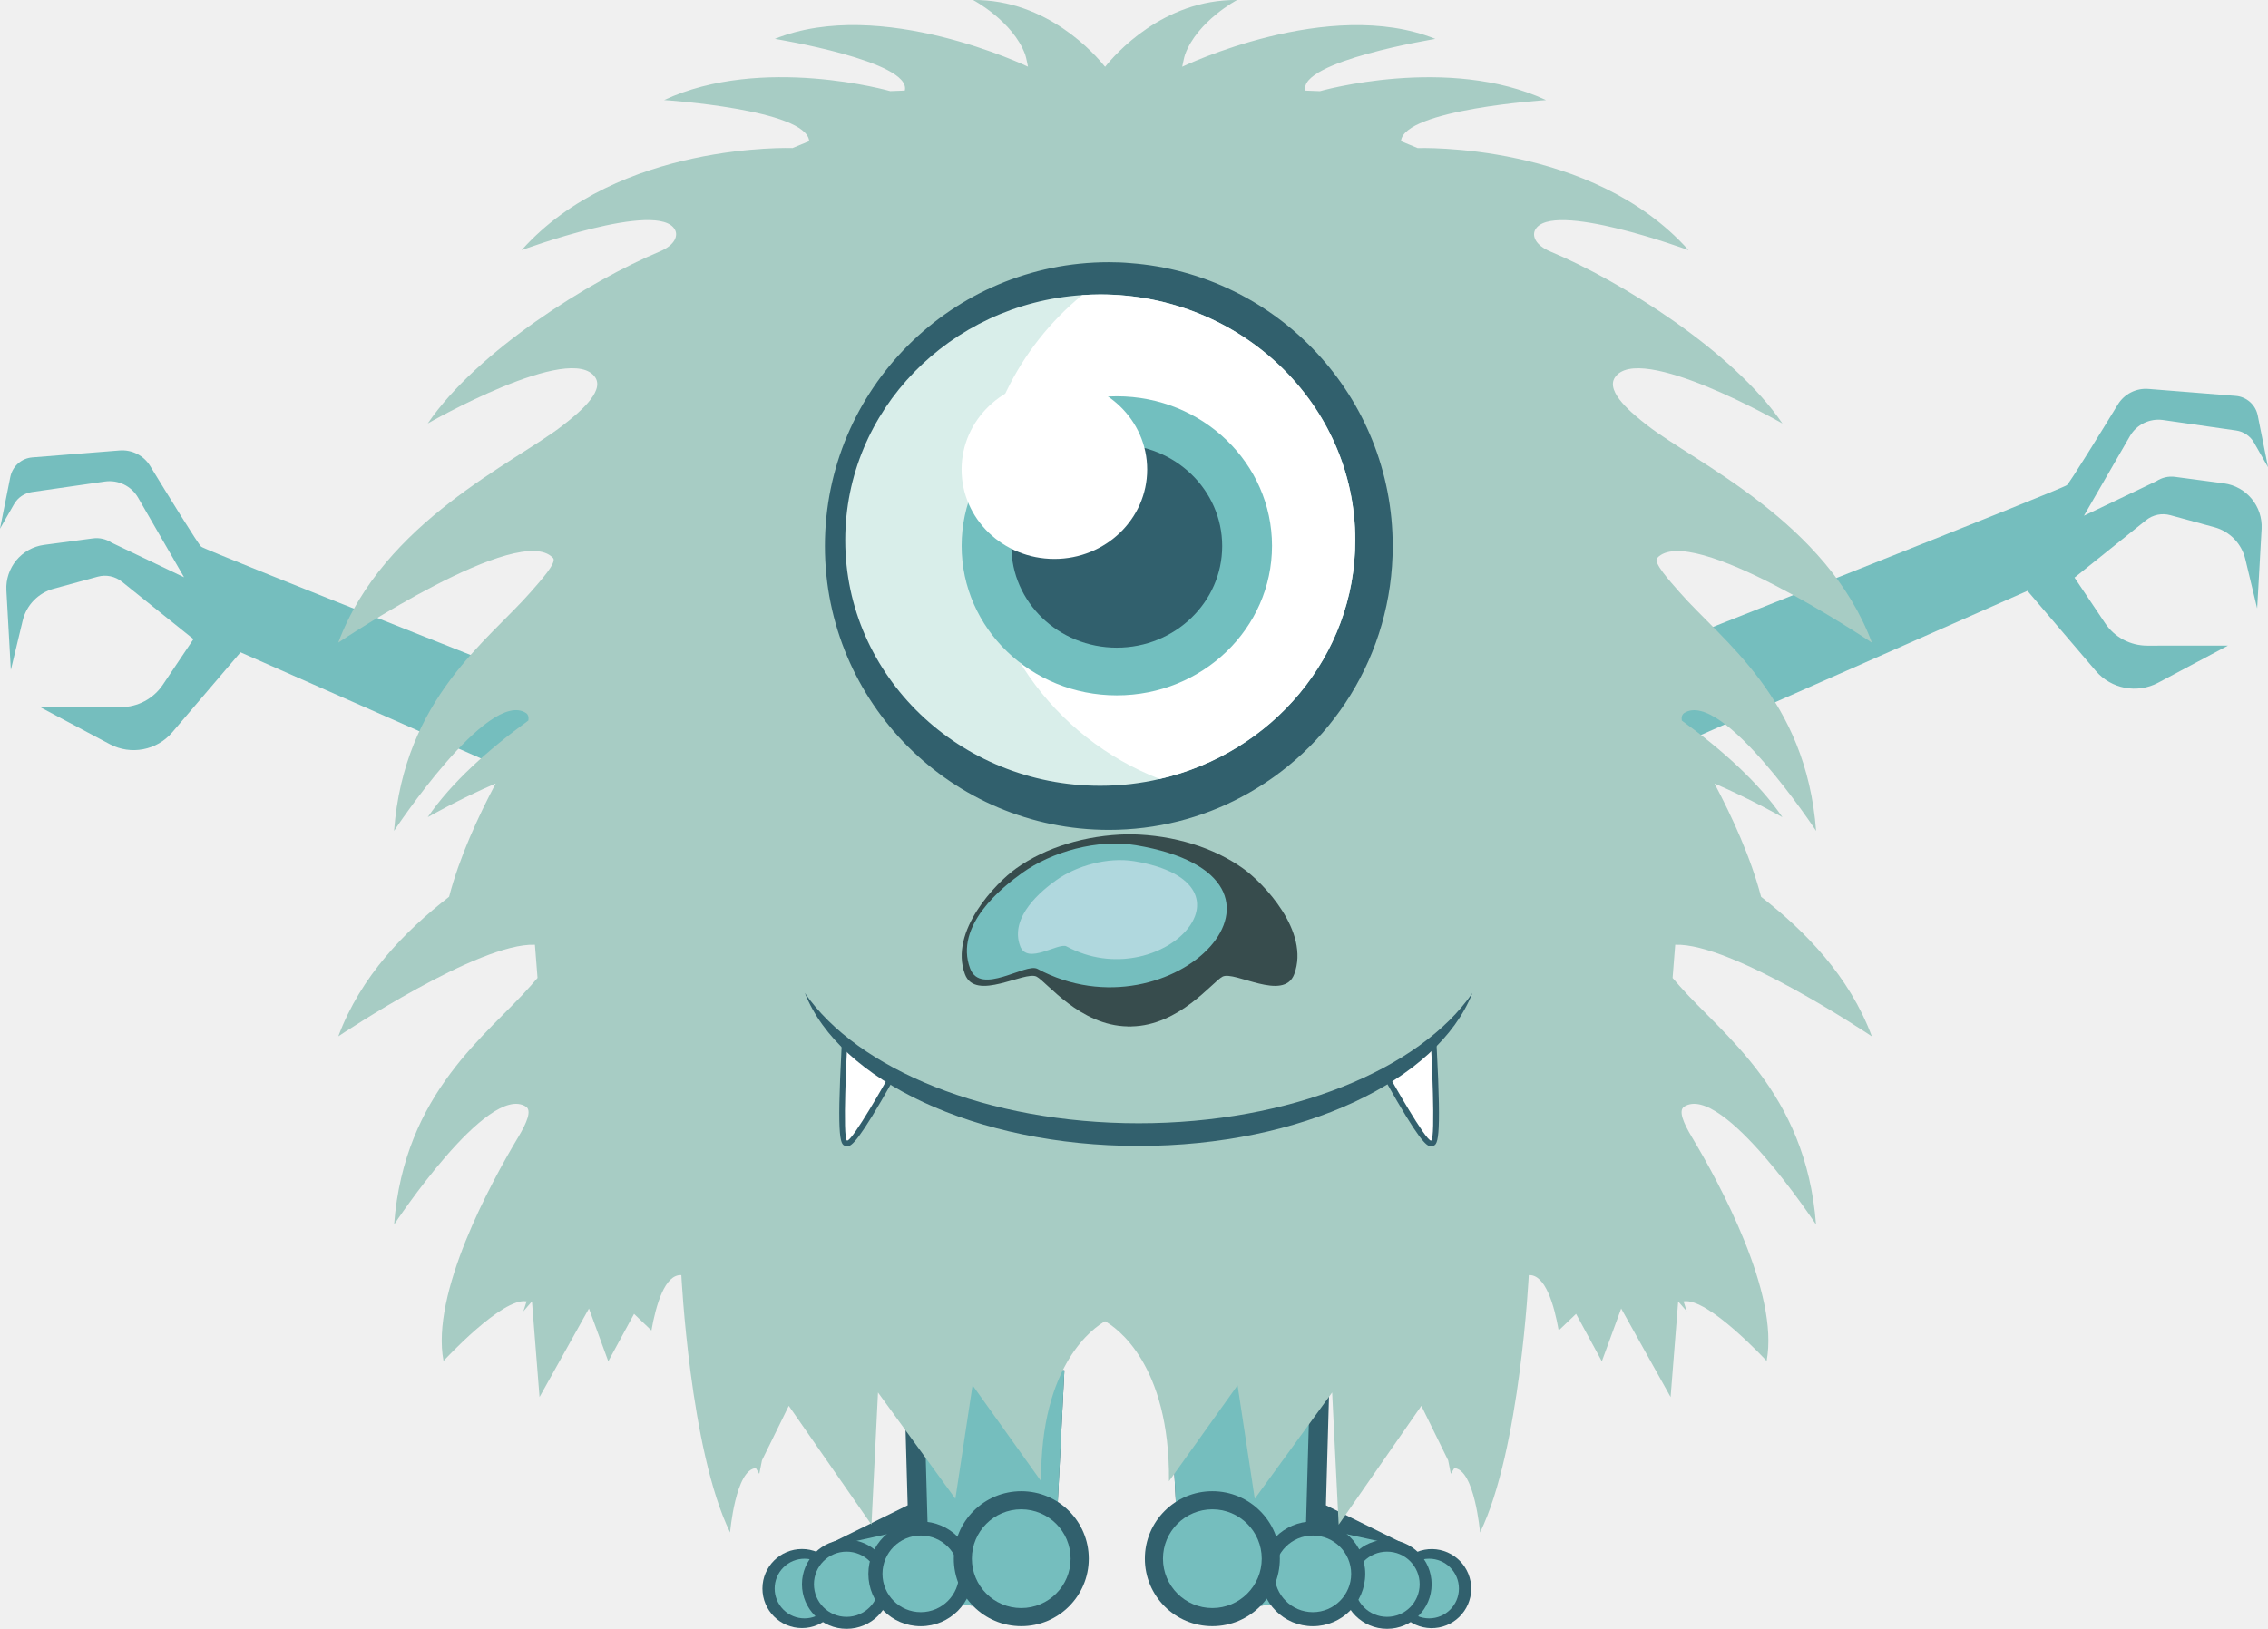
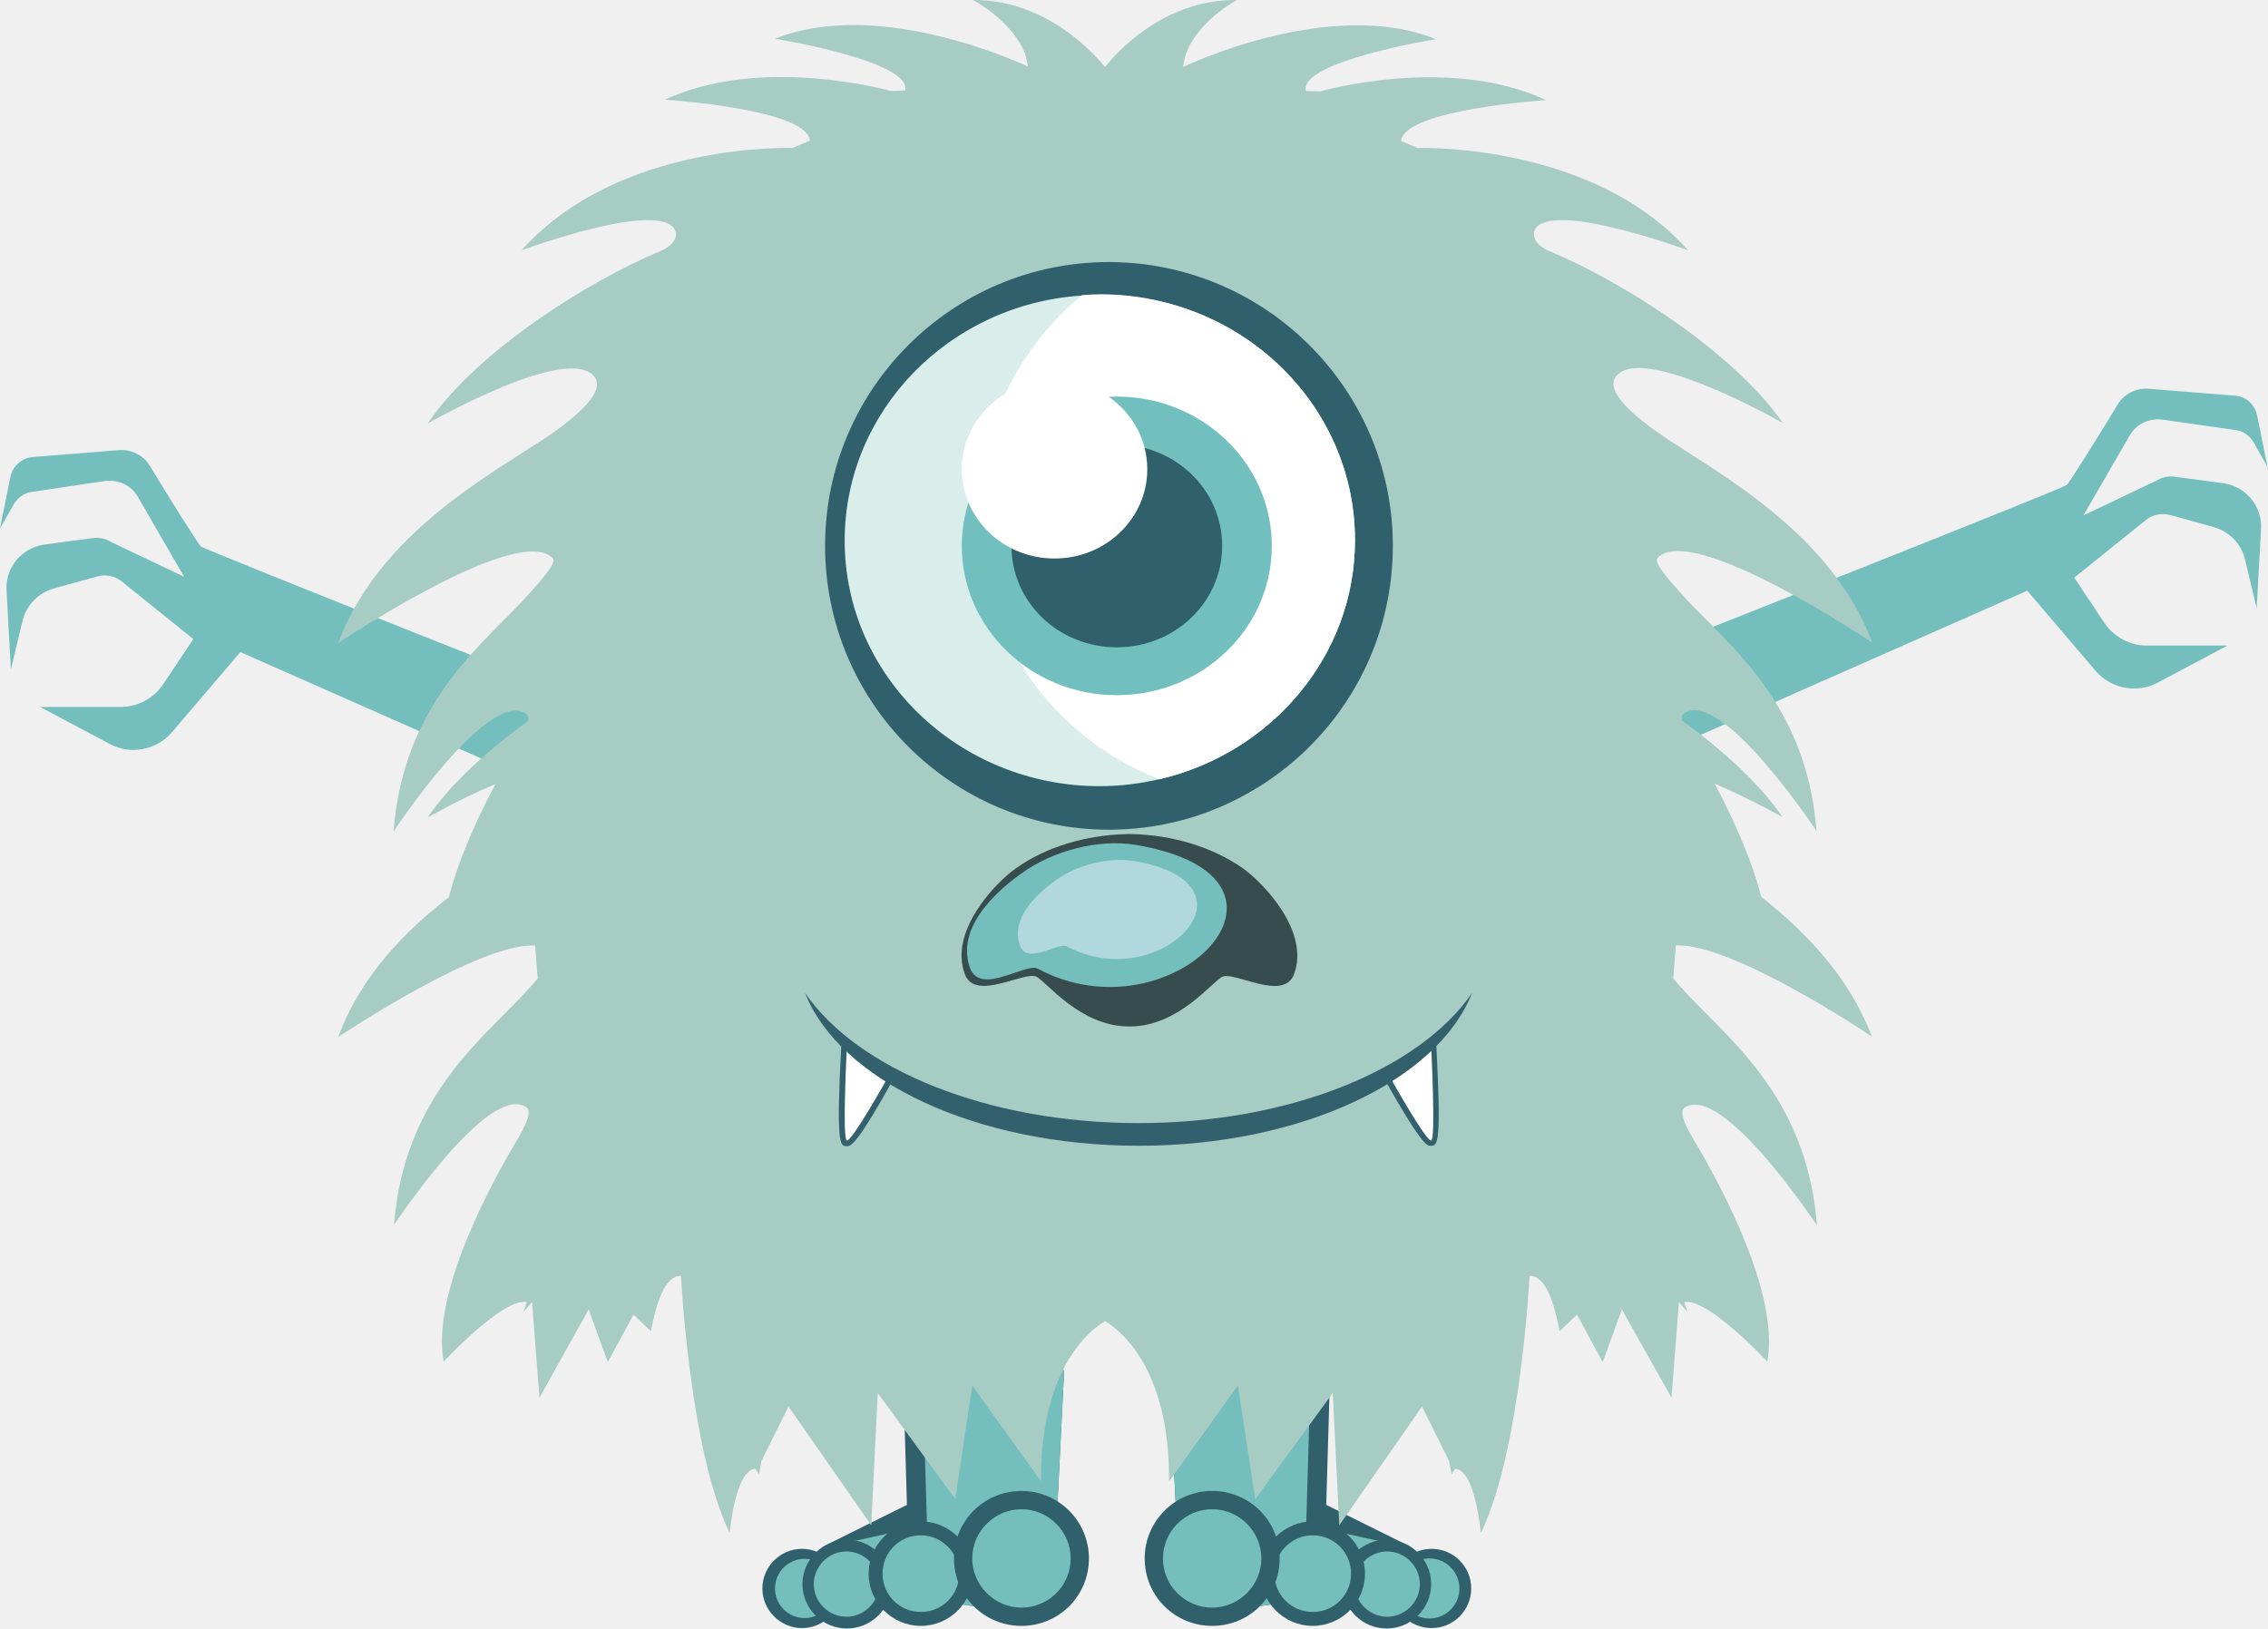
- <svg xmlns="http://www.w3.org/2000/svg" version="1.1" id="sky" x="0px" y="0px" viewBox="0 0 520.87 374.15" style="enable-background:new 0 0 520.87 374.15;" xml:space="preserve">
+ <svg xmlns="http://www.w3.org/2000/svg" version="1.1" id="sky" x="0px" y="0px" viewBox="0 0 520.9 374.1" style="enable-background:new 0 0 520.9 374.1;" xml:space="preserve">
  <style type="text/css">
	.st0{fill:#31606D;}
	.st1{fill:#75BEBE;}
	.st2{fill:#A7CCC4;}
	.st3{fill:#D9EEEA;}
	.st4{fill:#FFFFFF;}
	.st5{fill:#72BFBF;}
	.st6{fill:#374C4D;}
- 	.st7{opacity:0.55;fill:#E0ECF7;}
+ 	.st7{opacity:0.55;fill:#E0ECF7;enable-background:new    ;}
	.st8{fill:#32606D;}
+ 
+ 
+ #sky:hover #hair_1_ {fill: red;}
+ 
+ 
</style>
  <g id="sky_1_">
    <g>
      <g>
-         <path class="st0" d="M244.45,314.77l-2.21,44.09c-0.29,5.9-5.16,10.53-11.06,10.53h-2.87c-0.7,0-1.39-0.05-2.08-0.14l-17.31-2.38     c-1.8-0.25-3.62-0.27-5.42-0.09l-10.68,1.11c-0.49,0.05-0.98,0.03-1.46-0.06c-1.4-2.48-3.47-5.6-4.23-8.1     c0.36-1.59,1.18-3.06,2.39-4.21c0.58-0.55,1.25-1.02,2.01-1.4l16.93-8.35l-0.96-34.05l35.19,2.91L244.45,314.77z" />
-         <path class="st1" d="M244.45,314.77l-2.21,44.09c-0.29,5.9-5.16,10.53-11.06,10.53h-2.87c-0.7,0-1.39-0.05-2.08-0.14l-17.31-2.38     c-1.8-0.25-3.62-0.27-5.42-0.09l-10.68,1.11c-0.49,0.05-0.98,0.03-1.46-0.06c-1.4-2.48-3.47-5.6-4.23-8.1     c0.36-1.59,1.18-3.06,2.39-4.21l23.52-5.16l-0.96-34.06l30.61-1.68L244.45,314.77z" />
-         <path class="st0" d="M193.26,364.9c0,5.01-4.06,9.08-9.08,9.08c-5.01,0-9.08-4.06-9.08-9.08c0-5.01,4.06-9.08,9.08-9.08     C189.19,355.82,193.26,359.89,193.26,364.9z" />
-         <ellipse transform="matrix(0.7071 -0.7071 0.7071 0.7071 -203.9057 237.5241)" class="st1" cx="184.76" cy="364.9" rx="6.85" ry="6.85" />
-         <path class="st0" d="M204.66,363.91c0,5.66-4.58,10.24-10.24,10.24s-10.24-4.58-10.24-10.24c0-5.66,4.58-10.24,10.24-10.24     S204.66,358.25,204.66,363.91z" />
-         <path class="st1" d="M201.91,363.91c0,4.14-3.35,7.49-7.49,7.49c-4.14,0-7.49-3.35-7.49-7.49c0-4.14,3.35-7.49,7.49-7.49     C198.56,356.42,201.91,359.77,201.91,363.91z" />
-         <path class="st0" d="M223.49,361.52c0,6.64-5.38,12.03-12.03,12.03c-6.64,0-12.03-5.38-12.03-12.03     c0-6.64,5.38-12.03,12.03-12.03C218.11,349.5,223.49,354.88,223.49,361.52z" />
-         <path class="st1" d="M220.27,361.52c0,4.86-3.94,8.8-8.8,8.8c-4.86,0-8.8-3.94-8.8-8.8c0-4.86,3.94-8.8,8.8-8.8     C216.33,352.73,220.27,356.66,220.27,361.52z" />
-         <path class="st0" d="M250.05,358.04c0,8.56-6.94,15.5-15.5,15.5c-8.56,0-15.5-6.94-15.5-15.5c0-8.56,6.94-15.5,15.5-15.5     C243.11,342.54,250.05,349.48,250.05,358.04z" />
-         <path class="st1" d="M245.88,358.04c0,6.26-5.08,11.34-11.34,11.34c-6.26,0-11.34-5.08-11.34-11.34     c0-6.26,5.08-11.34,11.34-11.34C240.81,346.71,245.88,351.78,245.88,358.04z" />
+         <path class="st0" d="M244.4,314.8l-2.2,44.1c-0.3,5.9-5.2,10.5-11.1,10.5h-2.9c-0.7,0-1.4,0-2.1-0.1l-17.3-2.4     c-1.8-0.2-3.6-0.3-5.4-0.1l-10.7,1.1c-0.5,0-1,0-1.5-0.1c-1.4-2.5-3.5-5.6-4.2-8.1c0.4-1.6,1.2-3.1,2.4-4.2c0.6-0.5,1.2-1,2-1.4     l16.9-8.4l-1-34l35.2,2.9L244.4,314.8z" />
+         <path class="st1" d="M244.4,314.8l-2.2,44.1c-0.3,5.9-5.2,10.5-11.1,10.5h-2.9c-0.7,0-1.4,0-2.1-0.1l-17.3-2.4     c-1.8-0.2-3.6-0.3-5.4-0.1l-10.7,1.1c-0.5,0-1,0-1.5-0.1c-1.4-2.5-3.5-5.6-4.2-8.1c0.4-1.6,1.2-3.1,2.4-4.2l23.5-5.2l-1-34.1     l30.6-1.7L244.4,314.8z" />
+         <path class="st0" d="M193.3,364.9c0,5-4.1,9.1-9.1,9.1c-5,0-9.1-4.1-9.1-9.1c0-5,4.1-9.1,9.1-9.1     C189.2,355.8,193.3,359.9,193.3,364.9z" />
+         <ellipse class="st1" cx="184.8" cy="364.9" rx="6.8" ry="6.8" />
+         <path class="st0" d="M204.7,363.9c0,5.7-4.6,10.2-10.2,10.2s-10.2-4.6-10.2-10.2s4.6-10.2,10.2-10.2S204.7,358.2,204.7,363.9z" />
+         <path class="st1" d="M201.9,363.9c0,4.1-3.4,7.5-7.5,7.5s-7.5-3.4-7.5-7.5c0-4.1,3.4-7.5,7.5-7.5S201.9,359.8,201.9,363.9z" />
+         <path class="st0" d="M223.5,361.5c0,6.6-5.4,12-12,12c-6.6,0-12-5.4-12-12c0-6.6,5.4-12,12-12     C218.1,349.5,223.5,354.9,223.5,361.5z" />
+         <path class="st1" d="M220.3,361.5c0,4.9-3.9,8.8-8.8,8.8s-8.8-3.9-8.8-8.8s3.9-8.8,8.8-8.8C216.3,352.7,220.3,356.7,220.3,361.5z     " />
+         <path class="st0" d="M250.1,358c0,8.6-6.9,15.5-15.5,15.5s-15.5-6.9-15.5-15.5s6.9-15.5,15.5-15.5S250.1,349.5,250.1,358z" />
+         <path class="st1" d="M245.9,358c0,6.3-5.1,11.3-11.3,11.3s-11.3-5.1-11.3-11.3s5.1-11.3,11.3-11.3     C240.8,346.7,245.9,351.8,245.9,358z" />
      </g>
      <g>
-         <path class="st0" d="M268.52,314.77l2.21,44.09c0.29,5.9,5.16,10.53,11.06,10.53h2.87c0.7,0,1.39-0.05,2.08-0.14l17.31-2.38     c1.8-0.25,3.62-0.27,5.42-0.09l10.68,1.11c0.49,0.05,0.98,0.03,1.46-0.06c1.4-2.48,3.47-5.6,4.23-8.1     c-0.36-1.59-1.18-3.06-2.39-4.21c-0.58-0.55-1.25-1.02-2.01-1.4l-16.93-8.35l0.96-34.05l-35.19,2.91L268.52,314.77z" />
-         <path class="st1" d="M268.52,314.77l2.21,44.09c0.29,5.9,5.16,10.53,11.06,10.53h2.87c0.7,0,1.39-0.05,2.08-0.14l17.31-2.38     c1.8-0.25,3.62-0.27,5.42-0.09l10.68,1.11c0.49,0.05,0.98,0.03,1.46-0.06c1.4-2.48,3.47-5.6,4.23-8.1     c-0.36-1.59-1.18-3.06-2.39-4.21l-23.52-5.16l0.96-34.06l-30.61-1.68L268.52,314.77z" />
-         <ellipse transform="matrix(0.9833 -0.1822 0.1822 0.9833 -60.9829 66.0159)" class="st0" cx="328.79" cy="364.9" rx="9.08" ry="9.08" />
-         <path class="st1" d="M321.36,364.9c0,3.78,3.07,6.85,6.85,6.85c3.78,0,6.85-3.07,6.85-6.85c0-3.78-3.07-6.85-6.85-6.85     C324.43,358.05,321.36,361.12,321.36,364.9z" />
-         <path class="st0" d="M308.31,363.91c0,5.66,4.58,10.24,10.24,10.24c5.66,0,10.24-4.58,10.24-10.24c0-5.66-4.58-10.24-10.24-10.24     C312.89,353.67,308.31,358.25,308.31,363.91z" />
-         <path class="st1" d="M311.06,363.91c0,4.14,3.35,7.49,7.49,7.49c4.14,0,7.49-3.35,7.49-7.49c0-4.14-3.35-7.49-7.49-7.49     C314.41,356.42,311.06,359.77,311.06,363.91z" />
-         <path class="st0" d="M289.48,361.52c0,6.64,5.38,12.03,12.03,12.03c6.64,0,12.03-5.38,12.03-12.03c0-6.64-5.38-12.03-12.03-12.03     C294.86,349.5,289.48,354.88,289.48,361.52z" />
-         <path class="st1" d="M292.71,361.52c0,4.86,3.94,8.8,8.8,8.8c4.86,0,8.8-3.94,8.8-8.8c0-4.86-3.94-8.8-8.8-8.8     C296.64,352.73,292.71,356.66,292.71,361.52z" />
-         <path class="st0" d="M262.93,358.04c0,8.56,6.94,15.5,15.5,15.5c8.56,0,15.5-6.94,15.5-15.5c0-8.56-6.94-15.5-15.5-15.5     C269.87,342.54,262.93,349.48,262.93,358.04z" />
-         <path class="st1" d="M267.09,358.04c0,6.26,5.08,11.34,11.34,11.34c6.26,0,11.34-5.08,11.34-11.34c0-6.26-5.08-11.34-11.34-11.34     C272.16,346.71,267.09,351.78,267.09,358.04z" />
+         <path class="st0" d="M268.5,314.8l2.2,44.1c0.3,5.9,5.2,10.5,11.1,10.5h2.9c0.7,0,1.4,0,2.1-0.1l17.3-2.4     c1.8-0.2,3.6-0.3,5.4-0.1l10.7,1.1c0.5,0,1,0,1.5-0.1c1.4-2.5,3.5-5.6,4.2-8.1c-0.4-1.6-1.2-3.1-2.4-4.2c-0.6-0.5-1.2-1-2-1.4     l-16.9-8.4l1-34l-35.2,2.9L268.5,314.8z" />
+         <path class="st1" d="M268.5,314.8l2.2,44.1c0.3,5.9,5.2,10.5,11.1,10.5h2.9c0.7,0,1.4,0,2.1-0.1l17.3-2.4     c1.8-0.2,3.6-0.3,5.4-0.1l10.7,1.1c0.5,0,1,0,1.5-0.1c1.4-2.5,3.5-5.6,4.2-8.1c-0.4-1.6-1.2-3.1-2.4-4.2l-23.5-5.2l1-34.1     l-30.6-1.7L268.5,314.8z" />
+         <ellipse class="st0" cx="328.8" cy="364.9" rx="9.1" ry="9.1" />
+         <path class="st1" d="M321.4,364.9c0,3.8,3.1,6.9,6.9,6.9s6.9-3.1,6.9-6.9s-3.1-6.9-6.9-6.9S321.4,361.1,321.4,364.9z" />
+         <path class="st0" d="M308.3,363.9c0,5.7,4.6,10.2,10.2,10.2s10.2-4.6,10.2-10.2s-4.6-10.2-10.2-10.2     C312.9,353.7,308.3,358.2,308.3,363.9z" />
+         <path class="st1" d="M311.1,363.9c0,4.1,3.4,7.5,7.5,7.5c4.1,0,7.5-3.4,7.5-7.5c0-4.1-3.4-7.5-7.5-7.5S311.1,359.8,311.1,363.9z" />
+         <path class="st0" d="M289.5,361.5c0,6.6,5.4,12,12,12c6.6,0,12-5.4,12-12c0-6.6-5.4-12-12-12     C294.9,349.5,289.5,354.9,289.5,361.5z" />
+         <path class="st1" d="M292.7,361.5c0,4.9,3.9,8.8,8.8,8.8s8.8-3.9,8.8-8.8s-3.9-8.8-8.8-8.8C296.6,352.7,292.7,356.7,292.7,361.5z     " />
+         <path class="st0" d="M262.9,358c0,8.6,6.9,15.5,15.5,15.5s15.5-6.9,15.5-15.5s-6.9-15.5-15.5-15.5S262.9,349.5,262.9,358z" />
+         <path class="st1" d="M267.1,358c0,6.3,5.1,11.3,11.3,11.3s11.3-5.1,11.3-11.3s-5.1-11.3-11.3-11.3     C272.2,346.7,267.1,351.8,267.1,358z" />
      </g>
    </g>
-     <path class="st1" d="M55.24,149.84l-15.69,18.39c-3.54,4.15-9.5,5.28-14.32,2.72L9.2,162.43l18.53,0.01c3.88,0,7.51-1.93,9.67-5.15   l7.03-10.48l-16.42-13.18c-1.57-1.26-3.64-1.69-5.57-1.16l-10.14,2.77c-3.52,0.96-6.24,3.77-7.09,7.32l-2.72,11.33l-1.02-18.25   c-0.29-5.22,3.49-9.79,8.68-10.48l11.2-1.49c1.49-0.2,3.01,0.15,4.27,0.98l16.65,7.95l-10.56-18.29c-1.54-2.67-4.55-4.13-7.61-3.7   L7.3,113.03c-1.71,0.25-3.21,1.27-4.07,2.77L0,121.45l2.37-11.89c0.49-2.45,2.55-4.29,5.04-4.49l20.05-1.6   c2.84-0.23,5.56,1.16,7.04,3.59c3.83,6.27,10.95,17.85,11.71,18.52c1.05,0.91,97.21,38.86,97.21,38.86l11.98,29.63L55.24,149.84z" />
-     <path class="st1" d="M465.63,135.72l15.69,18.39c3.54,4.15,9.5,5.28,14.32,2.72l16.03-8.53l-18.53,0.01   c-3.88,0-7.51-1.93-9.67-5.15l-7.03-10.48l16.42-13.18c1.57-1.26,3.64-1.69,5.57-1.16l10.14,2.77c3.52,0.96,6.24,3.77,7.09,7.32   l2.72,11.33l1.02-18.25c0.29-5.22-3.49-9.79-8.68-10.48l-11.2-1.49c-1.5-0.2-3.01,0.15-4.27,0.98l-16.65,7.95l10.56-18.29   c1.54-2.67,4.55-4.13,7.61-3.7l16.81,2.41c1.71,0.25,3.21,1.27,4.07,2.77l3.23,5.66l-2.37-11.89c-0.49-2.45-2.55-4.29-5.04-4.49   l-20.05-1.6c-2.84-0.23-5.56,1.16-7.04,3.59c-3.83,6.27-10.95,17.85-11.71,18.52c-1.05,0.91-97.21,38.86-97.21,38.86l-11.98,29.63   L465.63,135.72z" />
+     <path class="st1" d="M55.2,149.8l-15.7,18.4c-3.5,4.1-9.5,5.3-14.3,2.7l-16-8.5l18.5,0c3.9,0,7.5-1.9,9.7-5.1l7-10.5L28,133.6   c-1.6-1.3-3.6-1.7-5.6-1.2l-10.1,2.8c-3.5,1-6.2,3.8-7.1,7.3l-2.7,11.3l-1-18.2c-0.3-5.2,3.5-9.8,8.7-10.5l11.2-1.5   c1.5-0.2,3,0.2,4.3,1l16.6,7.9l-10.6-18.3c-1.5-2.7-4.5-4.1-7.6-3.7L7.3,113c-1.7,0.2-3.2,1.3-4.1,2.8L0,121.4l2.4-11.9   c0.5-2.4,2.6-4.3,5-4.5l20-1.6c2.8-0.2,5.6,1.2,7,3.6c3.8,6.3,11,17.8,11.7,18.5c1,0.9,97.2,38.9,97.2,38.9l12,29.6L55.2,149.8z" />
+     <path class="st1" d="M465.6,135.7l15.7,18.4c3.5,4.1,9.5,5.3,14.3,2.7l16-8.5l-18.5,0c-3.9,0-7.5-1.9-9.7-5.1l-7-10.5l16.4-13.2   c1.6-1.3,3.6-1.7,5.6-1.2l10.1,2.8c3.5,1,6.2,3.8,7.1,7.3l2.7,11.3l1-18.2c0.3-5.2-3.5-9.8-8.7-10.5l-11.2-1.5   c-1.5-0.2-3,0.2-4.3,1l-16.6,7.9l10.6-18.3c1.5-2.7,4.5-4.1,7.6-3.7l16.8,2.4c1.7,0.2,3.2,1.3,4.1,2.8l3.2,5.7l-2.4-11.9   c-0.5-2.4-2.5-4.3-5-4.5l-20-1.6c-2.8-0.2-5.6,1.2-7,3.6c-3.8,6.3-11,17.8-11.7,18.5c-1,0.9-97.2,38.9-97.2,38.9l-12,29.6   L465.6,135.7z" />
    <g id="hair">
-       <path class="st2" d="M429.89,238.06c-5.16-13.82-15.26-24.14-25.44-32.06c-2.34-9-6.71-18.49-10.7-26.02    c8.3,3.56,15.6,7.74,15.6,7.74c-5.33-7.84-13.89-15.54-23.11-22.2c-0.11-0.8,0.05-1.4,0.57-1.74    c8.73-5.58,30.28,27.09,30.28,27.09c-2.31-30.51-21.64-43.71-31.37-54.85c-2.27-2.59-6.08-6.78-5.15-7.82    c7.64-8.42,48.23,18.68,49.33,19.42c-10.36-27.76-40.66-41.39-51.54-49.88c-3.38-2.63-9.65-7.67-7.5-11    c5.47-8.39,38.49,10.54,38.49,10.54c-11.35-16.7-37.35-32.84-53.22-39.47c-3.69-1.54-4.24-3.73-3.57-4.99    c3.63-7.04,35.24,4.65,35.24,4.65c-22.21-24.91-62.22-23.45-62.22-23.45l-3.83-1.59c0.59-7.31,33.32-9.44,33.32-9.44    c-22.46-10.47-51.94-2.05-51.94-2.05l-3.34-0.13c-1.64-6.75,29.85-11.87,29.85-11.87c-24.42-9.85-58.13,6.39-58.13,6.39    s0.43-2.22,0.65-2.81C274.99,4.83,284.11,0,284.11,0c-17.06-0.16-28.13,12.61-30.31,15.35C251.61,12.61,240.54-0.16,223.48,0    c0,0,9.12,4.83,11.96,12.51c0.22,0.59,0.65,2.81,0.65,2.81s-33.72-16.24-58.14-6.39c0,0,31.49,5.12,29.85,11.87l-3.34,0.13    c0,0-29.47-8.42-51.94,2.05c0,0,32.73,2.13,33.32,9.44l-3.83,1.59c0,0-40.01-1.46-62.22,23.45c0,0,31.6-11.69,35.24-4.65    c0.67,1.26,0.12,3.45-3.57,4.99c-15.87,6.63-41.87,22.77-53.22,39.47c0,0,33.03-18.93,38.49-10.54c2.15,3.33-4.13,8.37-7.5,11    c-10.88,8.49-41.18,22.12-51.54,49.88c1.11-0.74,41.69-27.85,49.33-19.42c0.93,1.03-2.88,5.22-5.15,7.82    c-9.73,11.15-29.06,24.35-31.37,54.85c0,0,21.56-32.67,30.28-27.09c0.52,0.33,0.68,0.94,0.57,1.74    c-9.22,6.67-17.78,14.37-23.11,22.2c0,0,7.3-4.18,15.6-7.74c-3.99,7.54-8.37,17.02-10.7,26.02    c-10.18,7.92-20.28,18.24-25.44,32.06c0.97-0.65,32.3-21.57,45.15-21.03l0.6,7.62c-0.55,0.64-1.1,1.26-1.57,1.8    c-9.73,11.15-29.06,24.35-31.37,54.85c0,0,21.56-32.67,30.28-27.09c1.38,0.89,0.2,3.71-1.74,6.95    c-6.46,10.77-20.14,35.97-17.19,51.47c0,0,13.56-14.71,19.09-13.68c0,0-0.3,0.82-0.75,2.28l1.97-2.28l1.74,21.97l11.35-20.33    l4.44,12.12l5.92-10.89l3.99,3.81c1.05-5.94,3.1-12.94,6.87-12.71c0,0,1.97,40.23,11.19,59.11c0,0,1.24-14.5,5.92-14.78l0.79,1.31    l0.61-3.09l6.16-12.53l18.99,27.3l1.5-30.37l17.77,24.41l3.95-26.06l15.75,22.05c-0.23-27.08,12.26-35.39,14.68-36.75    c2.42,1.35,14.91,9.66,14.68,36.75l15.75-22.05l3.95,26.06l17.77-24.41l1.5,30.37l18.99-27.3l6.16,12.53l0.61,3.09l0.79-1.31    c4.68,0.28,5.92,14.78,5.92,14.78c9.22-18.88,11.19-59.11,11.19-59.11c3.77-0.23,5.82,6.76,6.87,12.71l3.99-3.81l5.92,10.89    l4.44-12.12l11.35,20.33l1.74-21.97l1.97,2.28c-0.45-1.46-0.75-2.28-0.75-2.28c5.53-1.03,19.09,13.68,19.09,13.68    c2.94-15.5-10.74-40.7-17.19-51.47c-1.93-3.23-3.12-6.06-1.74-6.95c8.73-5.58,30.28,27.09,30.28,27.09    c-2.31-30.51-21.64-43.71-31.37-54.85c-0.47-0.54-1.02-1.16-1.57-1.8l0.6-7.62C397.59,216.49,428.92,237.41,429.89,238.06z" />
+       <path id="hair_1_" class="st2" d="M429.9,238.1c-5.2-13.8-15.3-24.1-25.4-32.1c-2.3-9-6.7-18.5-10.7-26c8.3,3.6,15.6,7.7,15.6,7.7    c-5.3-7.8-13.9-15.5-23.1-22.2c-0.1-0.8,0-1.4,0.6-1.7c8.7-5.6,30.3,27.1,30.3,27.1c-2.3-30.5-21.6-43.7-31.4-54.9    c-2.3-2.6-6.1-6.8-5.1-7.8c7.6-8.4,48.2,18.7,49.3,19.4c-10.4-27.8-40.7-41.4-51.5-49.9c-3.4-2.6-9.6-7.7-7.5-11    c5.5-8.4,38.5,10.5,38.5,10.5C398,80.6,372,64.4,356.1,57.8c-3.7-1.5-4.2-3.7-3.6-5c3.6-7,35.2,4.7,35.2,4.7    C365.6,32.6,325.6,34,325.6,34l-3.8-1.6c0.6-7.3,33.3-9.4,33.3-9.4c-22.5-10.5-51.9-2-51.9-2l-3.3-0.1    c-1.6-6.8,29.9-11.9,29.9-11.9c-24.4-9.9-58.1,6.4-58.1,6.4s0.4-2.2,0.6-2.8C275,4.8,284.1,0,284.1,0C267-0.2,256,12.6,253.8,15.4    c-2.2-2.7-13.3-15.5-30.3-15.4c0,0,9.1,4.8,12,12.5c0.2,0.6,0.6,2.8,0.6,2.8s-33.7-16.2-58.1-6.4c0,0,31.5,5.1,29.9,11.9l-3.3,0.1    c0,0-29.5-8.4-51.9,2c0,0,32.7,2.1,33.3,9.4L182,34c0,0-40-1.5-62.2,23.5c0,0,31.6-11.7,35.2-4.7c0.7,1.3,0.1,3.5-3.6,5    c-15.9,6.6-41.9,22.8-53.2,39.5c0,0,33-18.9,38.5-10.5c2.1,3.3-4.1,8.4-7.5,11c-10.9,8.5-41.2,22.1-51.5,49.9    c1.1-0.7,41.7-27.8,49.3-19.4c0.9,1-2.9,5.2-5.2,7.8c-9.7,11.1-29.1,24.4-31.4,54.9c0,0,21.6-32.7,30.3-27.1    c0.5,0.3,0.7,0.9,0.6,1.7c-9.2,6.7-17.8,14.4-23.1,22.2c0,0,7.3-4.2,15.6-7.7c-4,7.5-8.4,17-10.7,26    c-10.2,7.9-20.3,18.2-25.4,32.1c1-0.6,32.3-21.6,45.2-21l0.6,7.6c-0.6,0.6-1.1,1.3-1.6,1.8c-9.7,11.1-29.1,24.4-31.4,54.8    c0,0,21.6-32.7,30.3-27.1c1.4,0.9,0.2,3.7-1.7,7c-6.5,10.8-20.1,36-17.2,51.5c0,0,13.6-14.7,19.1-13.7c0,0-0.3,0.8-0.8,2.3l2-2.3    l1.7,22l11.3-20.3l4.4,12.1l5.9-10.9l4,3.8c1.1-5.9,3.1-12.9,6.9-12.7c0,0,2,40.2,11.2,59.1c0,0,1.2-14.5,5.9-14.8l0.8,1.3    l0.6-3.1l6.2-12.5l19,27.3l1.5-30.4l17.8,24.4l3.9-26.1l15.8,22c-0.2-27.1,12.3-35.4,14.7-36.8c2.4,1.4,14.9,9.7,14.7,36.8    l15.8-22l4,26.1l17.8-24.4l1.5,30.4l19-27.3l6.2,12.5l0.6,3.1l0.8-1.3c4.7,0.3,5.9,14.8,5.9,14.8c9.2-18.9,11.2-59.1,11.2-59.1    c3.8-0.2,5.8,6.8,6.9,12.7l4-3.8l5.9,10.9l4.4-12.1l11.4,20.3l1.7-22l2,2.3c-0.5-1.5-0.8-2.3-0.8-2.3c5.5-1,19.1,13.7,19.1,13.7    c2.9-15.5-10.7-40.7-17.2-51.5c-1.9-3.2-3.1-6.1-1.7-6.9c8.7-5.6,30.3,27.1,30.3,27.1c-2.3-30.5-21.6-43.7-31.4-54.9    c-0.5-0.5-1-1.2-1.6-1.8l0.6-7.6C397.6,216.5,428.9,237.4,429.9,238.1z" />
    </g>
    <g>
      <g>
        <g>
-           <path class="st0" d="M319.85,125.43c0,25.03-14.12,46.79-34.86,57.71c-9.05,4.8-19.4,7.49-30.34,7.49c-36,0-65.2-29.2-65.2-65.2      c0-36,29.2-65.2,65.2-65.2c1.68,0,3.33,0.06,4.95,0.21C293.29,62.95,319.85,91.1,319.85,125.43z" />
-           <path class="st3" d="M311.25,124.08c0,26.65-19.16,48.95-44.91,54.86c-4.38,1.02-8.96,1.56-13.67,1.56      c-32.32,0-58.55-25.24-58.55-56.42c0-29.83,24.01-54.26,54.41-56.3c1.35-0.09,2.76-0.15,4.14-0.15      C285.02,67.63,311.25,92.9,311.25,124.08z" />
-           <path class="st4" d="M311.25,124.08c0,26.65-19.16,48.95-44.91,54.86c-24.37-9.41-41.64-33.06-41.64-60.79      c0-20.29,9.26-38.43,23.83-50.36c1.35-0.09,2.76-0.15,4.14-0.15C285.02,67.63,311.25,92.9,311.25,124.08z" />
-           <ellipse class="st5" cx="256.49" cy="125.38" rx="35.64" ry="34.35" />
-           <path class="st0" d="M280.69,125.43c0,12.89-10.84,23.34-24.21,23.34c-13.37,0-24.21-10.45-24.21-23.34      c0-12.89,10.84-23.34,24.21-23.34C269.85,102.09,280.69,112.54,280.69,125.43z" />
-           <path class="st4" d="M263.46,107.85c0,11.34-9.54,20.54-21.31,20.54c-11.77,0-21.31-9.2-21.31-20.54      c0-11.34,9.54-20.54,21.31-20.54C253.92,87.31,263.46,96.5,263.46,107.85z" />
+           <path class="st0" d="M319.9,125.4c0,25-14.1,46.8-34.9,57.7c-9,4.8-19.4,7.5-30.3,7.5c-36,0-65.2-29.2-65.2-65.2      s29.2-65.2,65.2-65.2c1.7,0,3.3,0.1,5,0.2C293.3,63,319.9,91.1,319.9,125.4z" />
+           <path class="st3" d="M311.2,124.1c0,26.6-19.2,48.9-44.9,54.9c-4.4,1-9,1.6-13.7,1.6c-32.3,0-58.6-25.2-58.6-56.4      c0-29.8,24-54.3,54.4-56.3c1.4-0.1,2.8-0.2,4.1-0.2C285,67.6,311.2,92.9,311.2,124.1z" />
+           <path class="st4" d="M311.2,124.1c0,26.6-19.2,48.9-44.9,54.9c-24.4-9.4-41.6-33.1-41.6-60.8c0-20.3,9.3-38.4,23.8-50.4      c1.4-0.1,2.8-0.2,4.1-0.2C285,67.6,311.2,92.9,311.2,124.1z" />
+           <ellipse class="st5" cx="256.5" cy="125.4" rx="35.6" ry="34.3" />
+           <path class="st0" d="M280.7,125.4c0,12.9-10.8,23.3-24.2,23.3s-24.2-10.4-24.2-23.3s10.8-23.3,24.2-23.3      C269.9,102.1,280.7,112.5,280.7,125.4z" />
+           <path class="st4" d="M263.5,107.8c0,11.3-9.5,20.5-21.3,20.5s-21.3-9.2-21.3-20.5s9.5-20.5,21.3-20.5S263.5,96.5,263.5,107.8z" />
        </g>
        <g>
-           <path class="st6" d="M285.51,199.51c-6.76-4.84-15.96-7.68-25.67-7.86v-0.03c-0.14,0-0.28,0.01-0.42,0.02      c-0.14,0-0.28-0.02-0.42-0.02v0.03c-9.72,0.18-18.92,3.02-25.67,7.86c-4.55,3.25-15.4,14.4-11.72,24.27      c2.39,6.39,13.76-0.86,16.46,0.56c2.38,1.26,9.94,11.25,20.93,11.43v0.02c0.14,0,0.28-0.01,0.42-0.01      c0.14,0,0.28,0.02,0.42,0.01v-0.02c10.99-0.19,18.55-10.17,20.93-11.43c2.71-1.42,14.07,5.84,16.46-0.56      C300.91,213.91,290.06,202.76,285.51,199.51z" />
-           <path class="st1" d="M260.86,194.15c-8.83-1.48-19.34,1.51-26.1,6.36c-4.55,3.25-15.65,12.07-11.97,21.93      c2.39,6.4,12.77-1.34,15.47,0.11C269.32,239.25,305.49,201.65,260.86,194.15z" />
-           <path class="st7" d="M260.53,197.83c-6.09-1.02-13.34,1.04-17.99,4.38c-3.14,2.24-10.79,8.32-8.25,15.12      c1.65,4.41,8.81-0.93,10.67,0.07C266.36,228.92,291.3,203,260.53,197.83z" />
+           <path class="st6" d="M285.5,199.5c-6.8-4.8-16-7.7-25.7-7.9v0c-0.1,0-0.3,0-0.4,0c-0.1,0-0.3,0-0.4,0v0      c-9.7,0.2-18.9,3-25.7,7.9c-4.6,3.2-15.4,14.4-11.7,24.3c2.4,6.4,13.8-0.9,16.5,0.6c2.4,1.3,9.9,11.2,20.9,11.4v0      c0.1,0,0.3,0,0.4,0s0.3,0,0.4,0v0c11-0.2,18.5-10.2,20.9-11.4c2.7-1.4,14.1,5.8,16.5-0.6C300.9,213.9,290.1,202.8,285.5,199.5z" />
+           <path class="st1" d="M260.9,194.1c-8.8-1.5-19.3,1.5-26.1,6.4c-4.6,3.2-15.6,12.1-12,21.9c2.4,6.4,12.8-1.3,15.5,0.1      C269.3,239.2,305.5,201.6,260.9,194.1z" />
+           <path class="st7" d="M260.5,197.8c-6.1-1-13.3,1-18,4.4c-3.1,2.2-10.8,8.3-8.2,15.1c1.6,4.4,8.8-0.9,10.7,0.1      C266.4,228.9,291.3,203,260.5,197.8z" />
        </g>
        <g>
          <g>
-             <path class="st8" d="M318.23,248.34l-0.54-0.96l12.13-9.23l0.13,2.4c1.17,22.26,0.2,22.46-1.02,22.7       c-0.11,0.02-0.23,0.05-0.35,0.05C327.59,263.3,325.85,261.91,318.23,248.34z" />
-             <path class="st4" d="M328.67,240.61c0,0,1.11,21.16,0,21.39c-1.17,0.24-9.33-14.29-9.33-14.29L328.67,240.61z" />
+             <path class="st8" d="M318.2,248.3l-0.5-1l12.1-9.2l0.1,2.4c1.2,22.3,0.2,22.5-1,22.7c-0.1,0-0.2,0-0.4,0       C327.6,263.3,325.9,261.9,318.2,248.3z" />
+             <path class="st4" d="M328.7,240.6c0,0,1.1,21.2,0,21.4c-1.2,0.2-9.3-14.3-9.3-14.3L328.7,240.6z" />
          </g>
          <g>
-             <path class="st8" d="M194.64,263.3c-0.13,0-0.24-0.02-0.35-0.05c-1.22-0.25-2.18-0.45-1.01-22.7l0.13-2.4l12.12,9.23       l-0.54,0.96C197.36,261.91,195.61,263.3,194.64,263.3z" />
-             <path class="st4" d="M194.54,240.61c0,0-1.11,21.16,0,21.39c1.17,0.24,9.33-14.29,9.33-14.29L194.54,240.61z" />
+             <path class="st8" d="M194.6,263.3c-0.1,0-0.2,0-0.4,0c-1.2-0.2-2.2-0.5-1-22.7l0.1-2.4l12.1,9.2l-0.5,1       C197.4,261.9,195.6,263.3,194.6,263.3z" />
+             <path class="st4" d="M194.5,240.6c0,0-1.1,21.2,0,21.4c1.2,0.2,9.3-14.3,9.3-14.3L194.5,240.6z" />
          </g>
-           <path class="st8" d="M261.5,258.02c-34.82,0-64.57-12.4-76.65-29.91c7.93,20.1,39.22,35.12,76.65,35.12      c37.43,0,68.72-15.02,76.65-35.12C326.07,245.63,296.32,258.02,261.5,258.02z" />
+           <path class="st8" d="M261.5,258c-34.8,0-64.6-12.4-76.6-29.9c7.9,20.1,39.2,35.1,76.6,35.1s68.7-15,76.6-35.1      C326.1,245.6,296.3,258,261.5,258z" />
        </g>
      </g>
    </g>
  </g>
</svg>
